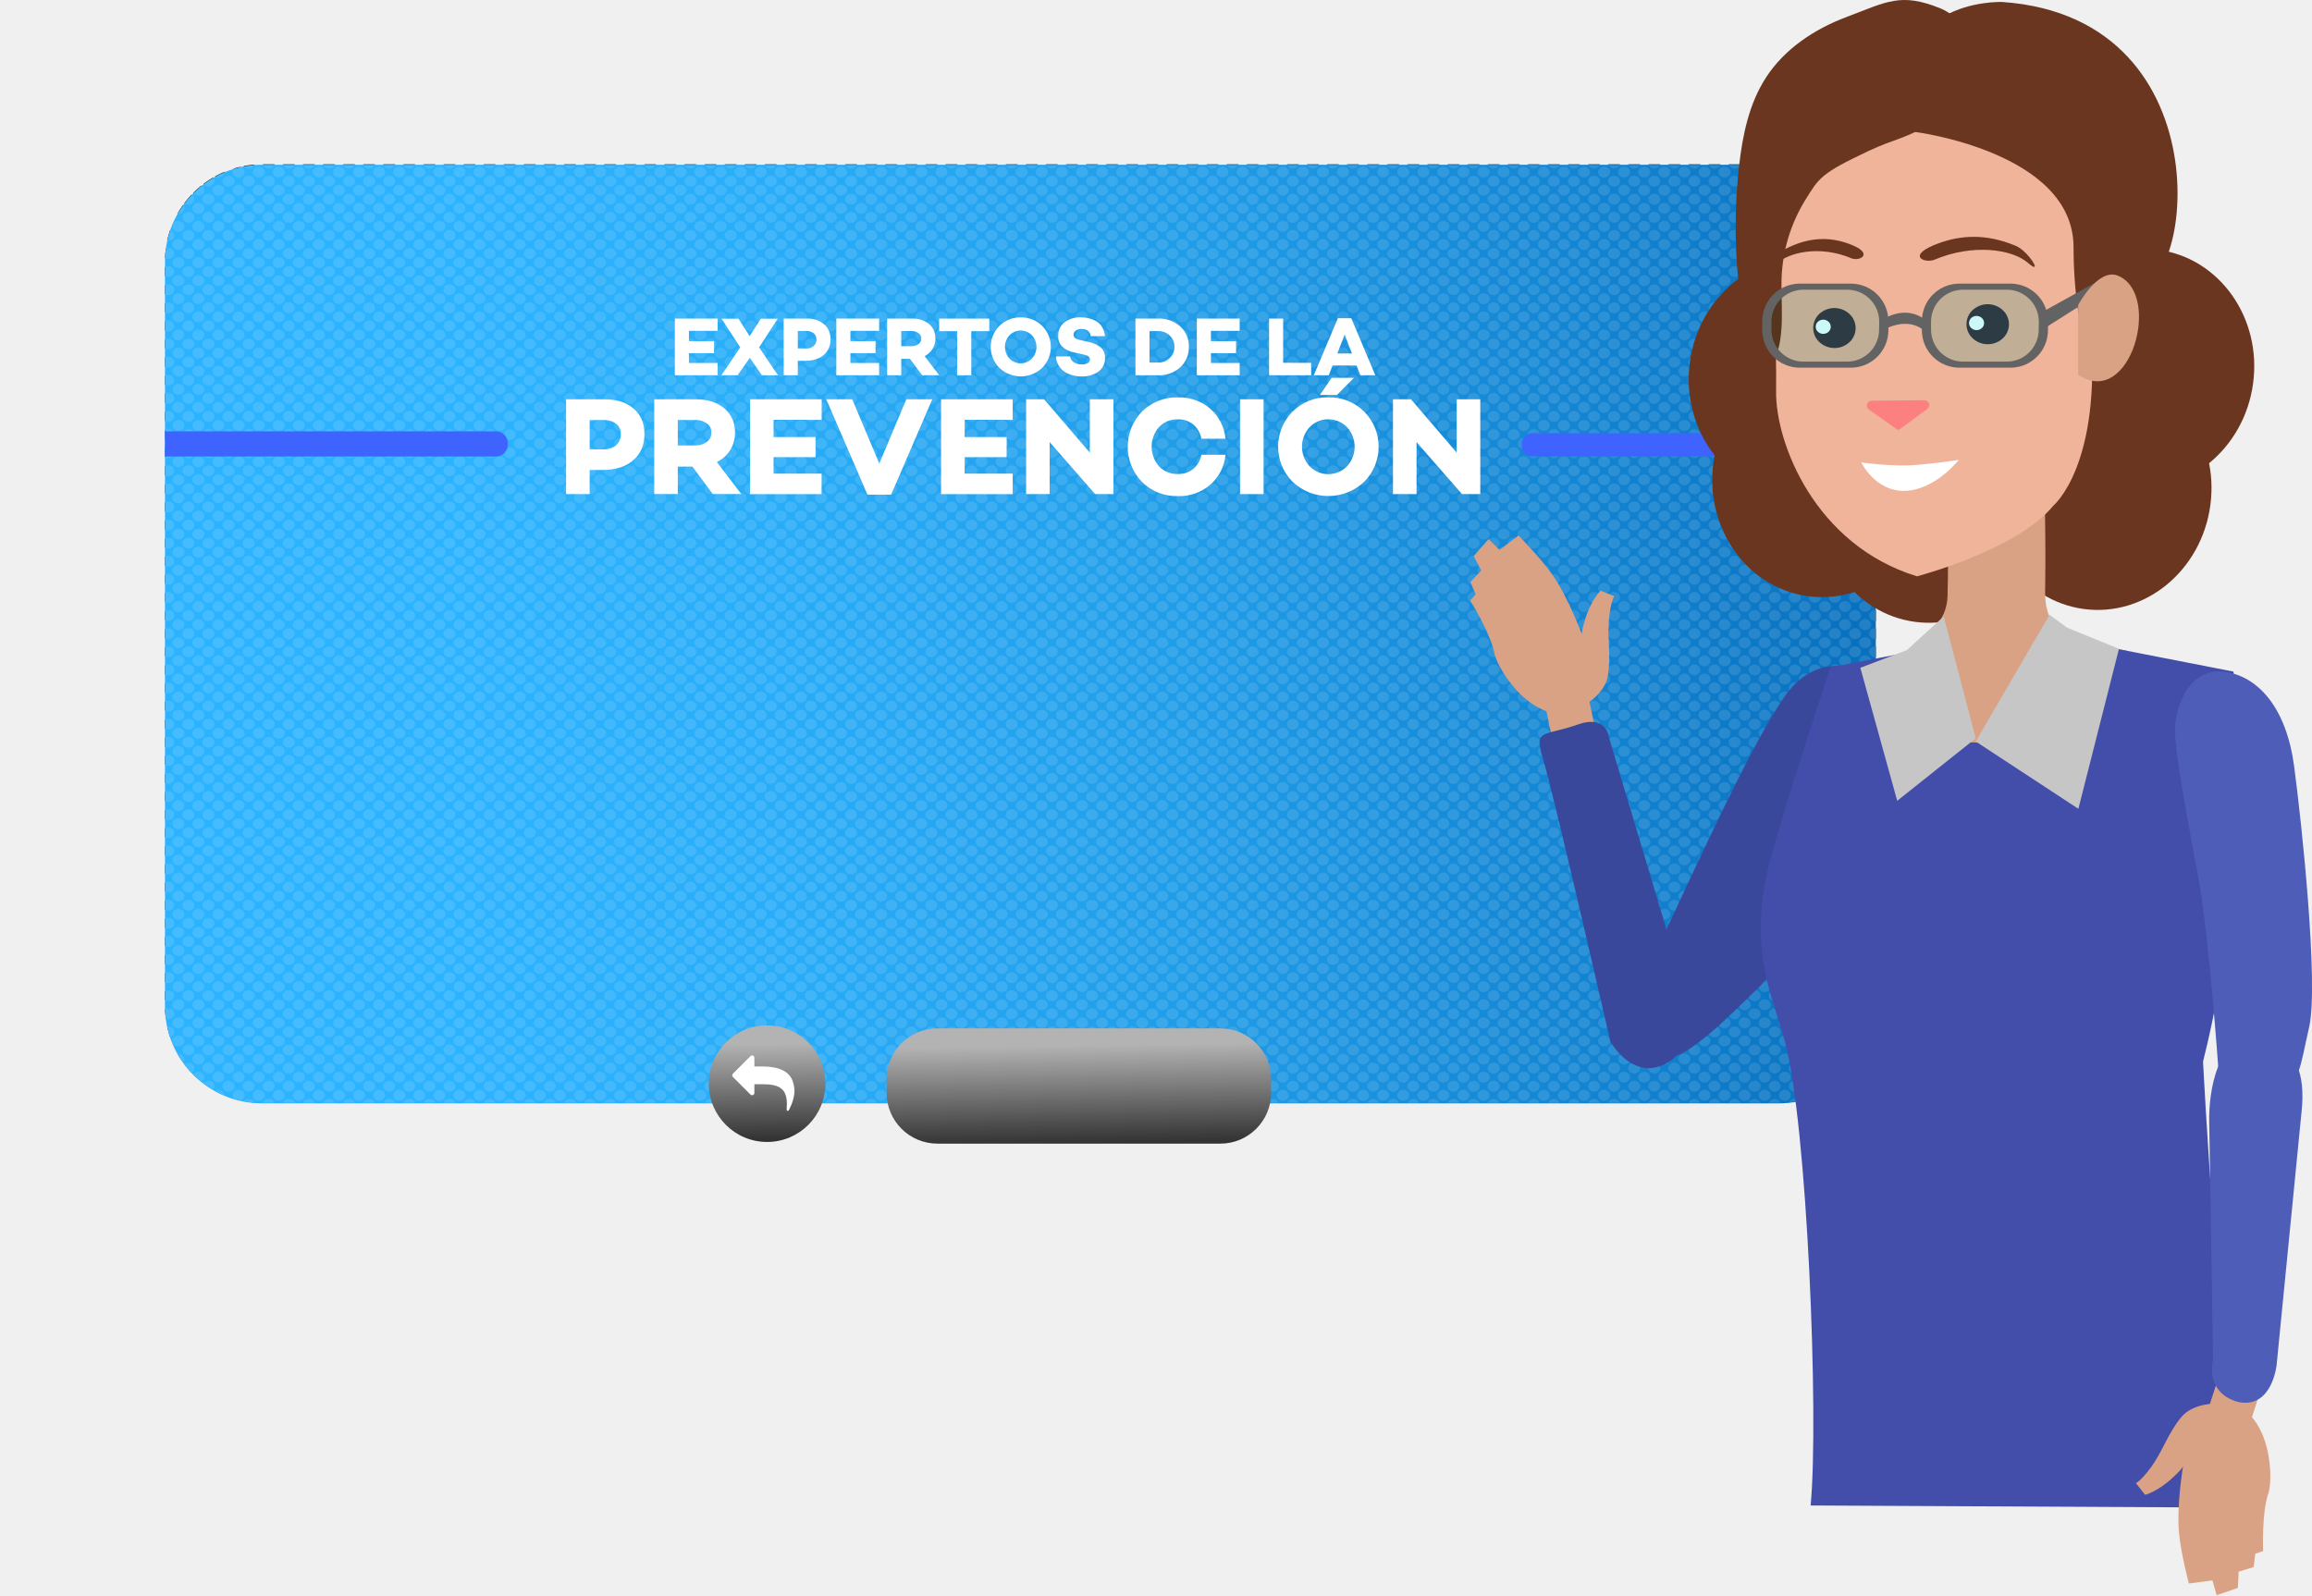
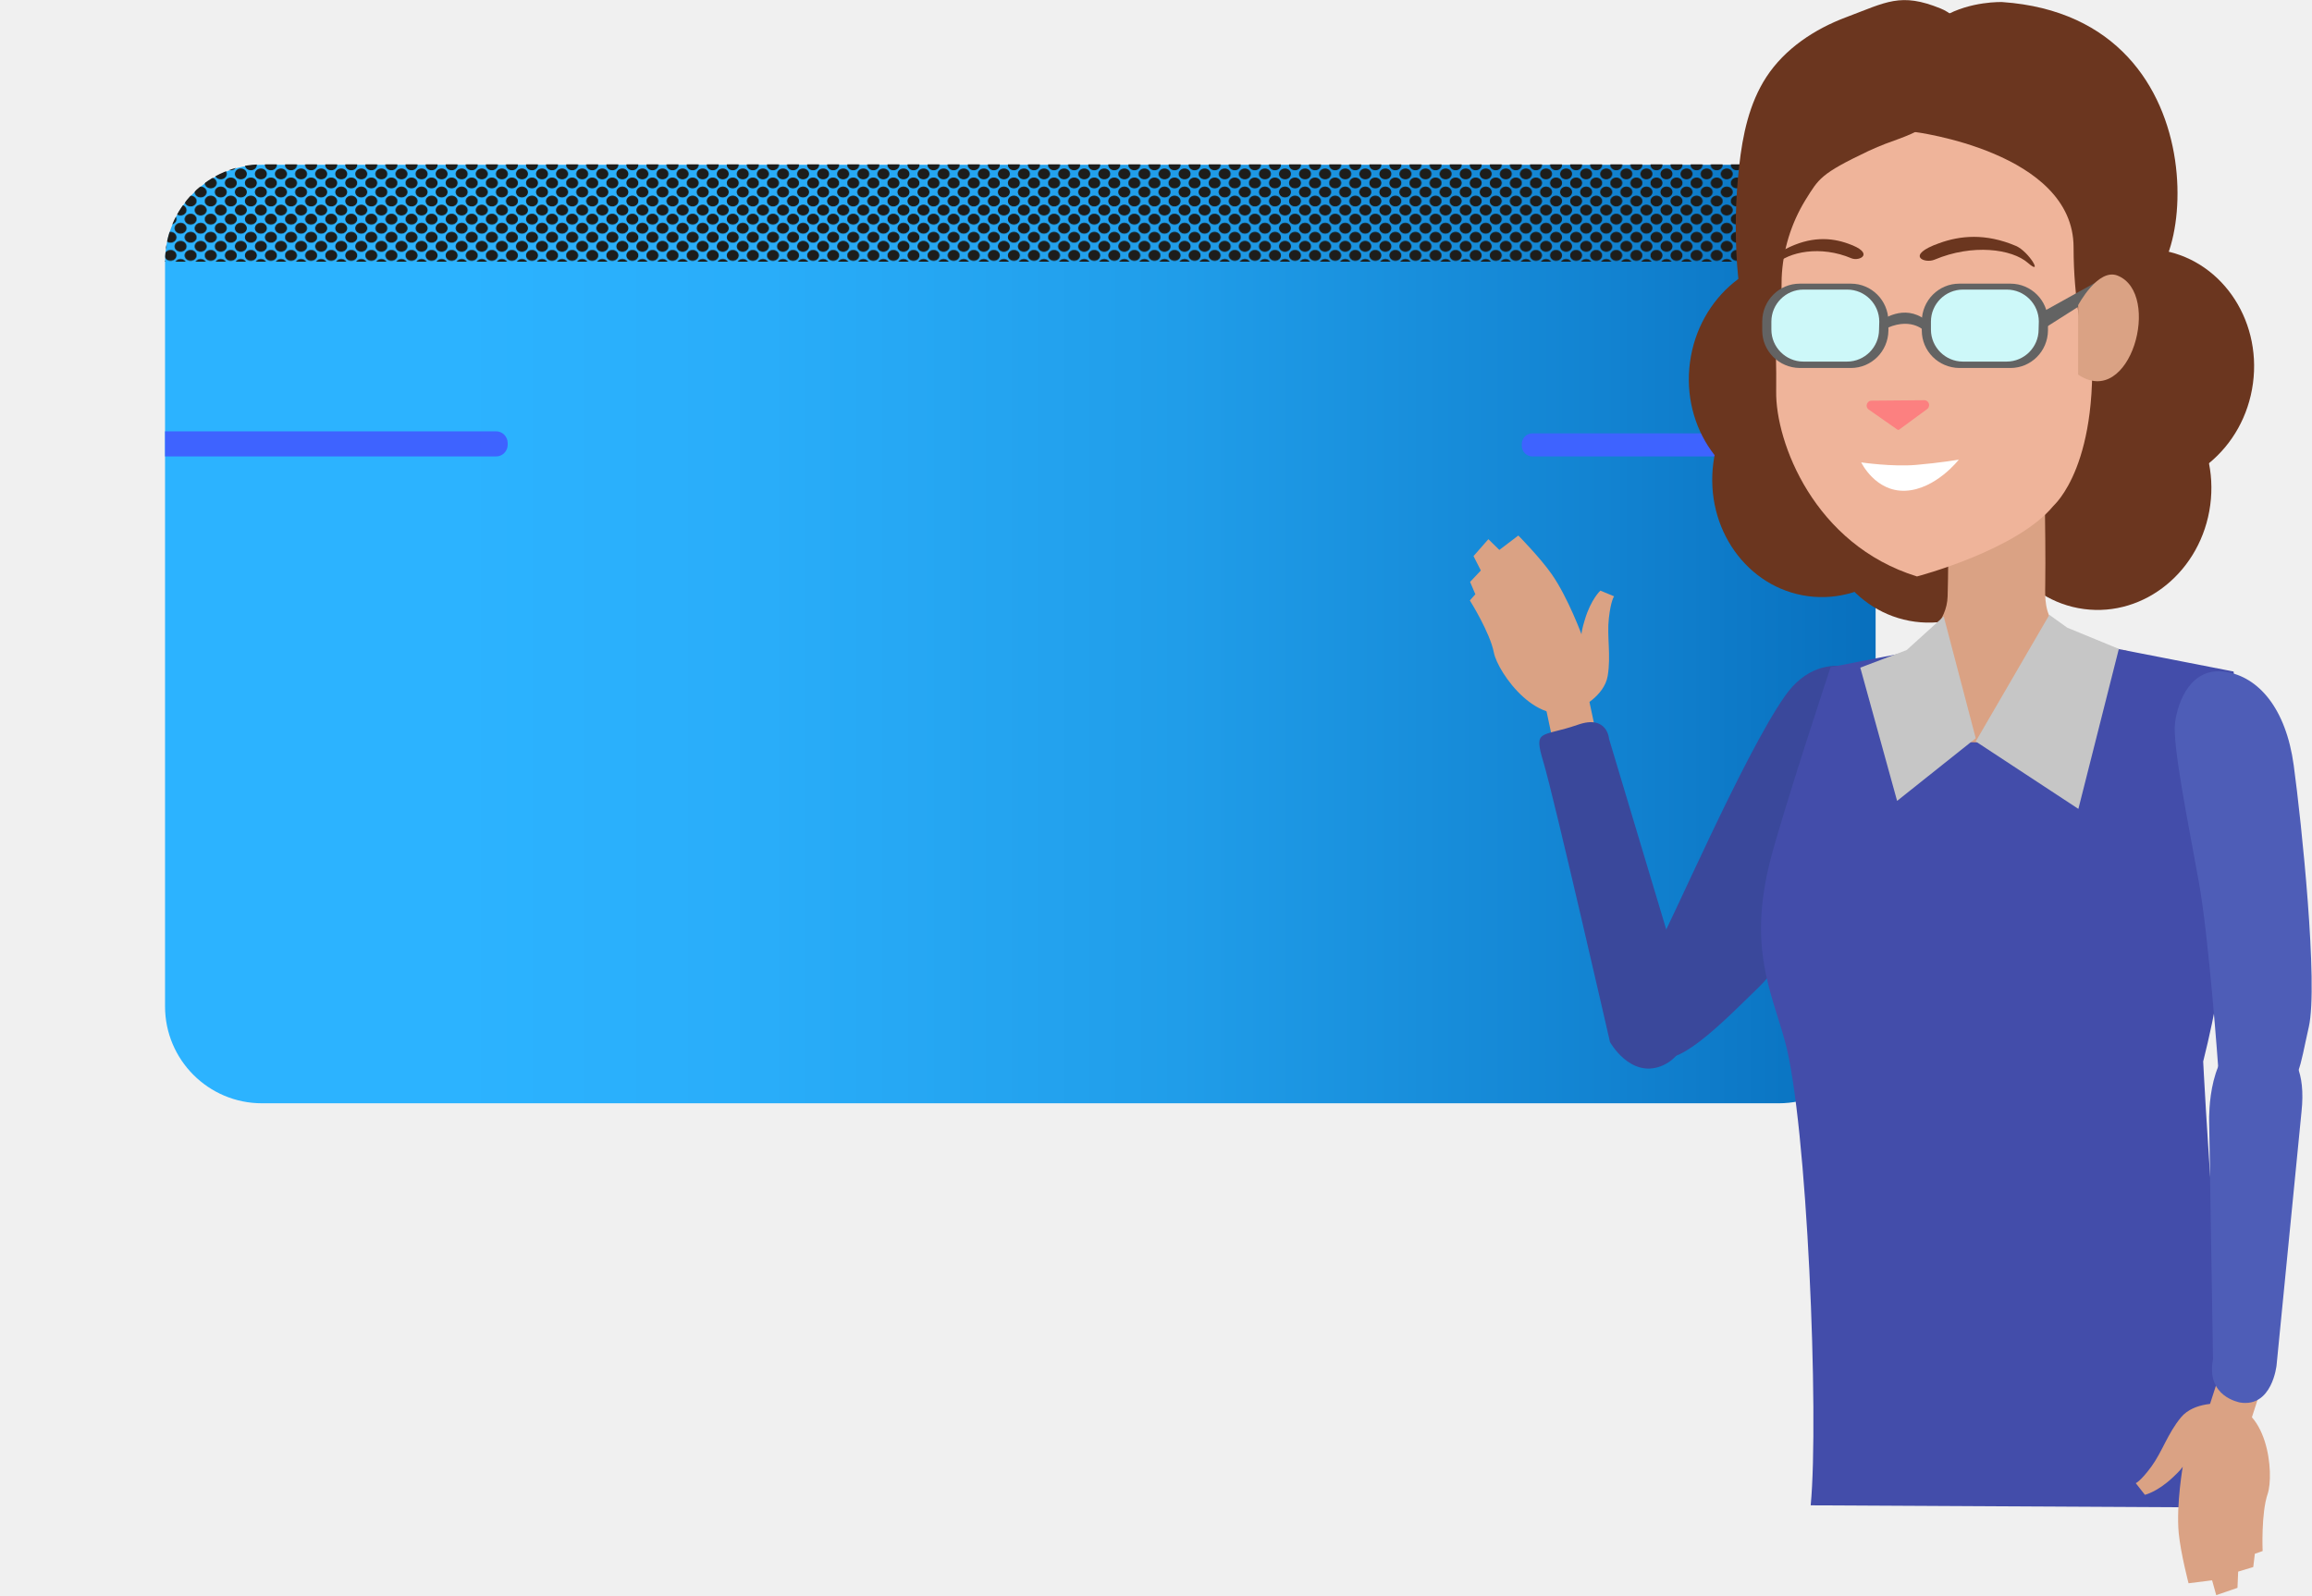
- <svg xmlns="http://www.w3.org/2000/svg" xmlns:xlink="http://www.w3.org/1999/xlink" viewBox="0 0 1011.38 697.92">
-   <defs>
-     <style>.cls-1{fill:none;}.cls-2{fill:#1d1d1b;}.cls-3{isolation:isolate;}.cls-4{fill:url(#Degradado_sin_nombre_12);}.cls-5{clip-path:url(#clip-path);}.cls-6{mix-blend-mode:screen;fill:url(#_10_ppp_60_);}.cls-7{fill:#3e63ff;}.cls-8{fill:#daa284;}.cls-9{fill:#c6c6c6;}.cls-10{fill:#6b361f;}.cls-11{fill:#3a489b;}.cls-12{fill:#434daa;}.cls-13{fill:#4e5db7;}.cls-14{fill:#efb49a;}.cls-15{fill:#383d46;}.cls-16{fill:#fff;}.cls-17{fill:#fc8080;}.cls-18,.cls-20{fill:#636363;}.cls-18{stroke:#636363;stroke-miterlimit:10;stroke-width:1.4px;}.cls-19{fill:#cdf8f9;mix-blend-mode:multiply;}.cls-21{fill:url(#Degradado_sin_nombre_2);}.cls-22{fill:url(#Degradado_sin_nombre_2-2);}</style>
-     <linearGradient id="Degradado_sin_nombre_12" x1="72.17" y1="277.4" x2="978.06" y2="277.4" gradientUnits="userSpaceOnUse">
-       <stop offset="0.14" stop-color="#2cb3ff" />
-       <stop offset="0.29" stop-color="#29adf9" />
-       <stop offset="0.49" stop-color="#209de9" />
-       <stop offset="0.71" stop-color="#1181cf" />
-       <stop offset="0.92" stop-color="#0061af" />
-     </linearGradient>
-     <clipPath id="clip-path">
-       <rect class="cls-1" x="72.17" y="71.87" width="748.4" height="410.65" rx="42.44" ry="42.44" />
-     </clipPath>
-     <pattern id="_10_ppp_60_" data-name="10 ppp 60%" width="28.8" height="28.8" patternTransform="translate(-44.95 -43.53) scale(0.61 0.55)" patternUnits="userSpaceOnUse" viewBox="0 0 28.8 28.8">
-       <rect class="cls-1" width="28.8" height="28.8" />
-       <circle class="cls-2" cx="28.8" cy="28.8" r="4.32" />
-       <circle class="cls-2" cx="14.4" cy="28.8" r="4.32" />
-       <circle class="cls-2" cx="28.8" cy="14.4" r="4.32" />
-       <circle class="cls-2" cx="14.4" cy="14.4" r="4.32" />
-       <circle class="cls-2" cx="7.2" cy="21.6" r="4.32" />
-       <circle class="cls-2" cx="21.6" cy="21.6" r="4.32" />
-       <circle class="cls-2" cx="7.2" cy="7.2" r="4.32" />
-       <circle class="cls-2" cx="21.6" cy="7.2" r="4.32" />
-       <circle class="cls-2" cy="28.8" r="4.32" />
-       <circle class="cls-2" cy="14.4" r="4.32" />
-       <circle class="cls-2" cx="28.8" r="4.32" />
-       <circle class="cls-2" cx="14.4" r="4.32" />
-       <circle class="cls-2" r="4.32" />
-     </pattern>
-     <linearGradient id="Degradado_sin_nombre_2" x1="471.21" y1="424.88" x2="472.42" y2="505.8" gradientUnits="userSpaceOnUse">
-       <stop offset="0.4" stop-color="#b3b3b3" />
-       <stop offset="0.93" stop-color="#333" />
-     </linearGradient>
-     <linearGradient id="Degradado_sin_nombre_2-2" x1="334.83" y1="425.07" x2="336.01" y2="504.03" xlink:href="#Degradado_sin_nombre_2" />
-   </defs>
-   <g class="cls-3">
-     <g id="Capa_2" data-name="Capa 2">
+ <svg xmlns="http://www.w3.org/2000/svg" xmlns:xlink="http://www.w3.org/1999/xlink" version="1.1" id="Capa_1" x="0px" y="0px" viewBox="0 0 1011.4 697.9" style="enable-background:new 0 0 1011.4 697.9;" xml:space="preserve">
+   <style type="text/css">
+ 	.st0{fill:none;}
+ 	.st1{fill:#1D1D1B;}
+ 	.st2{fill:url(#SVGID_1_);}
+ 	.st3{clip-path:url(#SVGID_3_);}
+ 	.st4{fill:url(#SVGID_4_);}
+ 	.st5{fill:#3E63FF;}
+ 	.st6{fill:#DAA284;}
+ 	.st7{fill:#C6C6C6;}
+ 	.st8{fill:#6B361F;}
+ 	.st9{fill:#3A489B;}
+ 	.st10{fill:#434DAA;}
+ 	.st11{fill:#4E5DB7;}
+ 	.st12{fill:#EFB49A;}
+ 	.st13{fill:#383D46;}
+ 	.st14{fill:#FFFFFF;}
+ 	.st15{fill:#FC8080;}
+ 	.st16{fill:#636363;stroke:#636363;stroke-width:1.4;stroke-miterlimit:10;}
+ 	.st17{fill:#CDF8F9;}
+ 	.st18{fill:#636363;}
+ </style>
+   <pattern y="697.9" width="28.8" height="28.8" patternUnits="userSpaceOnUse" id="_10_ppp_60_" viewBox="4.3 -33.1 28.8 28.8" style="overflow:visible;">
+     <g>
+       <rect x="4.3" y="-33.1" class="st0" width="28.8" height="28.8" />
+       <rect x="4.3" y="-33.1" class="st0" width="28.8" height="28.8" />
+       <circle class="st1" cx="33.1" cy="-33.1" r="4.3" />
+       <circle class="st1" cx="18.7" cy="-33.1" r="4.3" />
+       <circle class="st1" cx="33.1" cy="-18.7" r="4.3" />
+       <circle class="st1" cx="18.7" cy="-18.7" r="4.3" />
+       <circle class="st1" cx="11.5" cy="-25.9" r="4.3" />
+       <circle class="st1" cx="25.9" cy="-25.9" r="4.3" />
+       <circle class="st1" cx="11.5" cy="-11.5" r="4.3" />
+       <circle class="st1" cx="25.9" cy="-11.5" r="4.3" />
+       <circle class="st1" cx="4.3" cy="-33.1" r="4.3" />
+       <circle class="st1" cx="4.3" cy="-18.7" r="4.3" />
+       <circle class="st1" cx="33.1" cy="-4.3" r="4.3" />
+       <circle class="st1" cx="18.7" cy="-4.3" r="4.3" />
+       <circle class="st1" cx="4.3" cy="-4.3" r="4.3" />
+     </g>
+   </pattern>
+   <g>
+     <g id="Capa_2">
      <g id="cuadro">
-         <rect class="cls-4" x="72.17" y="72.08" width="748.4" height="410.65" rx="42.44" ry="42.44" />
-         <text />
-         <g class="cls-5">
-           <rect class="cls-6" y="68.48" width="970.73" height="486.55" />
-           <rect class="cls-7" x="665.65" y="189.56" width="251.09" height="10.14" rx="4.72" ry="4.72" />
-           <path class="cls-7" d="M217,188.71H72.06v11H217a5.14,5.14,0,0,0,5.13-5.13v-.73A5.14,5.14,0,0,0,217,188.71Z" />
+         <linearGradient id="SVGID_1_" gradientUnits="userSpaceOnUse" x1="72.17" y1="422.595" x2="978.06" y2="422.595" gradientTransform="matrix(1 0 0 -1 0 700)">
+           <stop offset="0.14" style="stop-color:#2CB3FF" />
+           <stop offset="0.29" style="stop-color:#29ADF9" />
+           <stop offset="0.49" style="stop-color:#209DE9" />
+           <stop offset="0.71" style="stop-color:#1181CF" />
+           <stop offset="0.92" style="stop-color:#0061AF" />
+         </linearGradient>
+         <path class="st2" d="M114.6,72.1h663.5c23.4,0,42.4,19,42.4,42.4v325.8c0,23.4-19,42.4-42.4,42.4H114.6     c-23.4,0-42.4-19-42.4-42.4V114.5C72.2,91.1,91.2,72.1,114.6,72.1z" />
+         <g>
+           <defs>
+             <path id="SVGID_2_" d="M114.6,71.9h663.5c23.4,0,42.4,19,42.4,42.4v325.8c0,23.4-19,42.4-42.4,42.4H114.6       c-23.4,0-42.4-19-42.4-42.4V114.3C72.2,90.9,91.2,71.9,114.6,71.9z" />
+           </defs>
+           <clipPath id="SVGID_3_">
+             <use xlink:href="#SVGID_2_" style="overflow:visible;" />
+           </clipPath>
+           <g class="st3">
+             <pattern id="SVGID_4_" xlink:href="#_10_ppp_60_" patternTransform="matrix(0.61 0 0 -0.55 -3030.527 -12544.683)">
+ 					</pattern>
+             <rect y="68.5" class="st4" width="970.7" height="486.5" />
+             <path class="st5" d="M670.4,189.6H912c2.6,0,4.7,2.1,4.7,4.7v0.7c0,2.6-2.1,4.7-4.7,4.7H670.4c-2.6,0-4.7-2.1-4.7-4.7v-0.7       C665.7,191.7,667.8,189.6,670.4,189.6z" />
+             <path class="st5" d="M217,188.7H72.1v11H217c2.8,0,5.1-2.3,5.1-5.1v-0.7C222.1,191,219.8,188.7,217,188.7z" />
+           </g>
        </g>
      </g>
      <g id="personaje">
-         <path class="cls-8" d="M691.11,309.67s10.74-5.05,12.24-14-.36-17.26.52-25.21,2.32-9.59,2.32-9.59l-6-2.46s-4.07,3.73-6.81,12.66c-2.33,7.6-1.16,7.08-1.16,7.08s-6.07-16.74-13.34-27c-5.24-7.39-14.61-16.86-14.61-16.86l-8.3,6.29-4.8-4.69-6.48,7.39,3.25,6.34-4.72,5,2.3,5.4-2.4,2.74s8.81,14,10.52,22.78S673.37,320.27,691.11,309.67Z" />
-         <rect class="cls-8" x="678.64" y="299.64" width="19.28" height="41.37" rx="9.64" ry="9.64" transform="translate(-51.47 149.74) rotate(-11.97)" />
-         <path class="cls-9" d="M673.77,251" />
-         <ellipse class="cls-10" cx="787.59" cy="164.95" rx="52.39" ry="48.82" transform="translate(519.69 923.72) rotate(-82.38)" />
-         <ellipse class="cls-10" cx="937.19" cy="161.21" rx="52.39" ry="48.82" transform="translate(653.17 1068.76) rotate(-82.38)" />
-         <ellipse class="cls-10" cx="797.87" cy="208.89" rx="52.39" ry="48.82" transform="translate(485.06 972.04) rotate(-82.38)" />
-         <ellipse class="cls-10" cx="844.62" cy="220.11" rx="52.39" ry="48.82" transform="translate(514.49 1028.11) rotate(-82.38)" />
-         <ellipse class="cls-10" cx="918.49" cy="214.5" rx="52.39" ry="48.82" transform="translate(584.13 1096.45) rotate(-82.38)" />
-         <path class="cls-11" d="M824.69,298.53s-25.88-19.76-44,6.17-49.1,98.17-56.78,112-8.42,37.57,2.54,45.22c8.21,5.73,31.67-19.22,42.77-29.78s48.34-62.33,55.4-77.17C838.45,325.9,831.6,307.09,824.69,298.53Z" />
-         <path class="cls-8" d="M816.38,292.26s35-9.45,35.56-31.38,0-35.95,0-35.95.61-14.62,21.94-14.62,20.72,15.23,20.72,15.23.3,18.92.07,30.45-.3,25.28,35.1,28.47c6.13.55-8.48,85.22-81,80.28C797.11,361.21,816.38,292.26,816.38,292.26Z" />
-         <path class="cls-12" d="M982.06,659.61C970.33,596,963.72,464.42,963.72,464.42c22.2-88.26,13.3-170.6,13.3-170.6l-52.18-10.19s-8.77,41.24-59.84,41.24c-56.67,0-34-38.77-34-38.77L800.7,292s-21.14,63.68-26.52,85c-9.55,37.77.55,56.84,6.55,78.47,9.83,35.41,15,164.56,11.33,203.18Z" />
-         <path class="cls-13" d="M970.41,467.41s-4-56.42-8.45-81.5-11.69-60.3-10.38-69.78,7-24.44,22.05-22.16c14.5,2.2,26.5,16,29.88,40.93s10.85,96,6.62,114.47-3.86,24.49-13.78,28C987.5,480.42,978.93,486.69,970.41,467.41Z" />
-         <path class="cls-11" d="M739.81,443.06l-.75-2.83L704,323.19s-.68-10.77-13.66-6.25c-16.13,5.61-19.52,1.48-15,16.38s29.12,122.37,29.12,122.37,8.66,15.71,22.2,10.61S739.81,443.06,739.81,443.06Z" />
-         <path class="cls-14" d="M914.37,142.39s1.38-18.06-2.39-53.16c-2.77-25.83-47-29.77-57.28-29.29,0,0-12.26-7.8-34.91-3.25C793,62.07,777.68,89.76,777,102.52c-1.59,30,.26,46.75-.05,68.77s16.64,67,61.62,80.86c0,0,43.73-11.42,59.68-30.93C898.25,221.21,919.82,203.35,914.37,142.39Z" />
-         <path class="cls-15" d="M861.94,146.92A9.66,9.66,0,0,0,874.88,149a8.43,8.43,0,0,0,2.25-12.19,9.66,9.66,0,0,0-12.94-2.12A8.43,8.43,0,0,0,861.94,146.92Z" />
-         <path class="cls-16" d="M866.54,143.87a3,3,0,0,0,.8-4.33,3.43,3.43,0,0,0-4.6-.75,3,3,0,0,0-.8,4.33A3.43,3.43,0,0,0,866.54,143.87Z" />
-         <path class="cls-15" d="M794.87,148.55a9.66,9.66,0,0,0,12.94,2.12,8.43,8.43,0,0,0,2.25-12.19,9.66,9.66,0,0,0-12.94-2.12A8.43,8.43,0,0,0,794.87,148.55Z" />
-         <path class="cls-16" d="M799.47,145.5a3,3,0,0,0,.8-4.33,3.43,3.43,0,0,0-4.6-.75,3,3,0,0,0-.8,4.33A3.43,3.43,0,0,0,799.47,145.5Z" />
-         <path class="cls-10" d="M846.34,113.58c16.57-7,33.78-4.65,40.76,1.41s.39-5-5.22-7.4c-13.44-5.67-24.47-4.52-33.62-1.23C833.34,111.72,841.85,115.47,846.34,113.58Z" />
-         <path class="cls-10" d="M809.89,113c-13.44-5.71-27.52-2.9-33.31,2.87s-.25-4.55,4.36-6.92c11-5.68,20-5.06,27.47-2.43C820.53,110.79,813.53,114.54,809.89,113Z" />
-         <path class="cls-17" d="M830.33,188.11a2.05,2.05,0,0,1-.52-.27l-12.26-8.65a2.13,2.13,0,0,1,1.2-3.87l22.92-.21A2.13,2.13,0,0,1,843,179l-12.1,8.87A2.09,2.09,0,0,1,830.33,188.11Z" />
-         <path class="cls-16" d="M814.2,202.3s13.53,2,24,1.13,18.71-2.26,18.71-2.26-10.13,13-23.32,13.57S814.2,202.3,814.2,202.3Z" />
-         <path class="cls-10" d="M776.67,156c4.29-9.16,2.28-24.34,2.68-34.44a70,70,0,0,1,10.41-34.12C795.64,78,796.25,76,817.3,66.09c11.61-5.44,14.79-4.91,25.95-11.22,4.46-2.52,6.27.19,9.82-3.51,6.91-7.21,14.36-16,12.72-25.87C864.37,17,856.88,6.93,848.86,3.67,831.4-3.43,825.29.83,807.65,7.48c-13.89,5.23-26.9,13.84-35,26.25-7.54,11.51-10.39,25.43-11.92,39.11a239.05,239.05,0,0,0-.89,43c.48,6.9,1.29,13.89,3.89,20.31s6.64,17.44,13,20.21" />
-         <path class="cls-10" d="M875.87.86s-55.43-2.1-38.47,56.81c0,0,69.67,8.69,69.67,50.49,0,23.84,4.21,39.27,4.21,39.27s-3.21-34.3,20.34-23.14C958.27,136.92,976.5,7.88,875.87.86Z" />
-         <polygon class="cls-9" points="850.27 269.7 864.29 323 829.93 350.36 813.8 292.15 834.14 284.43 850.27 269.7" />
-         <polygon class="cls-9" points="896.55 269 864.29 324.41 909.18 353.86 926.94 283.86 904.27 274.61 896.55 269" />
-         <path class="cls-18" d="M823.26,140.92s9.51-7.48,18.7-.31V144s-6.54-6.7-18.7-.16Z" />
-         <rect class="cls-19" x="771.37" y="126.12" width="53.61" height="32.41" rx="16.21" ry="16.21" />
-         <rect class="cls-19" x="841.5" y="126.12" width="53.61" height="32.41" rx="16.21" ry="16.21" />
-         <path class="cls-20" d="M809.71,124.09H787.27a16.41,16.41,0,0,0-16.36,16.36v4.05a16.41,16.41,0,0,0,16.36,16.36h22.44a16.41,16.41,0,0,0,16.36-16.36v-4.05A16.41,16.41,0,0,0,809.71,124.09ZM822,144.21a14,14,0,0,1-14,14H788.91a14,14,0,0,1-14-14v-3.46a14,14,0,0,1,14-14h19.15a14,14,0,0,1,14,14Z" />
-         <path class="cls-20" d="M879.52,124.09H857.08a16.41,16.41,0,0,0-16.36,16.36v4.05a16.41,16.41,0,0,0,16.36,16.36h22.44a16.41,16.41,0,0,0,16.36-16.36v-4.05A16.41,16.41,0,0,0,879.52,124.09Zm12.31,20.12a14,14,0,0,1-14,14H858.73a14,14,0,0,1-14-14v-3.46a14,14,0,0,1,14-14h19.15a14,14,0,0,1,14,14Z" />
-         <polygon class="cls-18" points="894.17 136.87 917.78 123.78 917.31 128.22 895.1 142.32 894.17 136.87" />
-         <path class="cls-8" d="M909.08,133.47s8.7-16.36,17.34-12.88c19.53,7.86,5.61,58.69-17.34,43.34Z" />
-         <path class="cls-8" d="M971.7,614.08s-11.83-1-17.57,6-8.28,15.15-13,21.61-6.78,7.17-6.78,7.17l4,5.12s5.38-1.21,12.2-7.59c5.8-5.43,4.53-5.56,4.53-5.56s-3.06,17.54-1.86,30.05c.86,9,4.29,21.9,4.29,21.9l10.32-1.33,1.83,6.46,9.3-3.19.33-7.12,6.57-2,.7-5.83,3.44-1.18s-.67-16.55,2.21-25S992.36,613.7,971.7,614.08Z" />
-         <rect class="cls-8" x="969.82" y="585.55" width="19.28" height="41.37" rx="9.64" ry="9.64" transform="translate(1725.74 1483.7) rotate(-162.14)" />
-         <path class="cls-9" d="M957.56,673.6" />
-         <path class="cls-13" d="M968.09,594.67,966.4,489.92s-.78-34,18-35.13c0,0,26.3-4.09,22.41,31.63L995.9,597.21S994,615.9,979.77,613.5C979.77,613.5,964.89,611.24,968.09,594.67Z" />
-       </g>
-       <g id="titulo">
-         <path class="cls-16" d="M301.37,144.74v4.52h11v5.25h-11v4.3h12.57v5.36H295.21V139.38h18.73v5.36Z" />
-         <path class="cls-16" d="M333.3,164.17,328,156.55l-5.36,7.62h-7.07L323.82,152l-8.16-12.57h7.4l4.88,7.65,4.88-7.65h7.4L332.06,152l8.31,12.21Z" />
-         <path class="cls-16" d="M342.81,139.38h10a11.34,11.34,0,0,1,7.67,2.44,8.32,8.32,0,0,1,2.82,6.63,8.58,8.58,0,0,1-3,6.87q-3,2.53-8.05,2.53H349v6.31h-6.16ZM349,152.47h3.68a4.71,4.71,0,0,0,3.26-1.09,3.72,3.72,0,0,0,1.22-2.92,3.24,3.24,0,0,0-1.22-2.66,5,5,0,0,0-3.26-1H349Z" />
-         <path class="cls-16" d="M372,144.74v4.52h11v5.25H372v4.3h12.57v5.36H365.85V139.38h18.73v5.36Z" />
-         <path class="cls-16" d="M398.07,157h-3.83v7.18h-6.16V139.38h10.86a11.2,11.2,0,0,1,7.44,2.35,7.87,7.87,0,0,1,2.81,6.36,8.31,8.31,0,0,1-4.74,7.69l6.38,8.38h-7.44Zm-3.83-5.54h4.56a4.88,4.88,0,0,0,3-.93,2.91,2.91,0,0,0,1.22-2.42,2.83,2.83,0,0,0-1.22-2.37,5,5,0,0,0-3-.91h-4.56Z" />
-         <path class="cls-16" d="M432.76,144.89h-7.87v19.28h-6.16V144.89h-7.91v-5.5h21.94Z" />
-         <path class="cls-16" d="M446.51,138.87a12.81,12.81,0,0,1,9.39,3.74,13,13,0,0,1,0,18.33,13.61,13.61,0,0,1-18.73,0,13,13,0,0,1,0-18.33A12.76,12.76,0,0,1,446.51,138.87Zm-4.92,18a6.82,6.82,0,0,0,9.84,0,7.55,7.55,0,0,0,0-10.17,6.82,6.82,0,0,0-9.84,0,7.55,7.55,0,0,0,0,10.17Z" />
-         <path class="cls-16" d="M472.78,138.84a15,15,0,0,1,3.3.36,13.11,13.11,0,0,1,3.24,1.22,7.36,7.36,0,0,1,2.73,2.57,8.89,8.89,0,0,1,1.33,4.08h-6.2q-.55-3.13-4-3.13a4.5,4.5,0,0,0-2.57.66,2.09,2.09,0,0,0-1,1.82,1.74,1.74,0,0,0,.69,1.49,5.88,5.88,0,0,0,2.15.84l3.46.8a12.67,12.67,0,0,1,5.58,2.42,5.78,5.78,0,0,1,1.9,4.65,7,7,0,0,1-2.81,5.89,11.9,11.9,0,0,1-7.47,2.17,13,13,0,0,1-7.65-2.21,8.5,8.5,0,0,1-3.54-6.54h6.16a3.79,3.79,0,0,0,1.66,2.57,6.2,6.2,0,0,0,3.55.93,4.79,4.79,0,0,0,2.61-.58,1.82,1.82,0,0,0,.89-1.6q0-1.6-2.62-2.11l-4.08-.91a10.7,10.7,0,0,1-5.43-2.57,6.42,6.42,0,0,1-1.75-4.72,7.2,7.2,0,0,1,2.71-5.89A11,11,0,0,1,472.78,138.84Z" />
-         <path class="cls-16" d="M496.69,139.38h10a13.7,13.7,0,0,1,9.6,3.44,11.47,11.47,0,0,1,3.77,8.88,11.67,11.67,0,0,1-3.77,9,13.61,13.61,0,0,1-9.6,3.48h-10Zm6.16,19.24h3.83a7,7,0,0,0,5.07-2,6.61,6.61,0,0,0,2-4.94,6.41,6.41,0,0,0-2-4.83,7.05,7.05,0,0,0-5.07-2h-3.83Z" />
-         <path class="cls-16" d="M529.72,144.74v4.52h11v5.25h-11v4.3h12.57v5.36H523.56V139.38h18.73v5.36Z" />
-         <path class="cls-16" d="M573.56,158.74v5.43H555.15V139.38h6.16v19.35Z" />
-         <path class="cls-16" d="M593.42,159.9h-10.5l-1.64,4.26h-6.56l10.53-24.93h5.87l10.5,24.93H595.1Zm-2-5.25-3.21-8.24L585,154.66Z" />
-         <path class="cls-16" d="M247.64,174.69h16.71q8.11,0,12.84,4.09t4.73,11.1q0,7.26-4.94,11.5t-13.48,4.24h-5.55v10.55H247.64Zm10.31,21.9h6.16a7.88,7.88,0,0,0,5.46-1.83,6.23,6.23,0,0,0,2-4.88,5.42,5.42,0,0,0-2-4.45,8.45,8.45,0,0,0-5.46-1.65h-6.16Z" />
-         <path class="cls-16" d="M302.9,204.15h-6.4v12H286.19V174.69h18.18q7.75,0,12.44,3.93a13.16,13.16,0,0,1,4.7,10.64,13.91,13.91,0,0,1-7.93,12.87l10.68,14H311.81Zm-6.4-9.27h7.63a8.17,8.17,0,0,0,5.09-1.56,4.86,4.86,0,0,0,2-4.06,4.73,4.73,0,0,0-2-4,8.29,8.29,0,0,0-5.09-1.52H296.5Z" />
-         <path class="cls-16" d="M338.4,183.66v7.56h18.36V200H338.4v7.2h21v9H328.09V174.69h31.35v9Z" />
-         <path class="cls-16" d="M407.82,174.69l-18,41.72H379.46l-18-41.72h11.35l11.83,28.12,11.83-28.12Z" />
-         <path class="cls-16" d="M422,183.66v7.56h18.36V200H422v7.2h21v9H411.67V174.69H443v9Z" />
-         <path class="cls-16" d="M487.06,174.69v41.48h-8l-19.89-22.75v22.75H448.87V174.69h7.87l20,23.36V174.69Z" />
-         <path class="cls-16" d="M515.24,207.39a10.24,10.24,0,0,0,6.77-2.23,10.66,10.66,0,0,0,3.54-6.19H536.1a19.89,19.89,0,0,1-6.65,13.08,20.7,20.7,0,0,1-14.15,5,21.55,21.55,0,0,1-15.68-6.13,22.17,22.17,0,0,1,0-30.93,21.55,21.55,0,0,1,15.68-6.13,20.7,20.7,0,0,1,14.15,5,19.89,19.89,0,0,1,6.65,13.08H525.55A10.67,10.67,0,0,0,522,185.7a10.25,10.25,0,0,0-6.77-2.23,10.87,10.87,0,0,0-8.27,3.39A13.07,13.07,0,0,0,507,204,10.87,10.87,0,0,0,515.24,207.39Z" />
-         <path class="cls-16" d="M552.76,174.69v41.48H542.45V174.69Z" />
-         <path class="cls-16" d="M581.06,173.84a21.43,21.43,0,0,1,15.71,6.25,21.8,21.8,0,0,1,0,30.68,22.78,22.78,0,0,1-31.35,0,21.8,21.8,0,0,1,0-30.68A21.36,21.36,0,0,1,581.06,173.84Zm-8.23,30.1a11.42,11.42,0,0,0,16.47,0,12.64,12.64,0,0,0,0-17,11.42,11.42,0,0,0-16.47,0,12.64,12.64,0,0,0,0,17Zm9.7-38.64h9.76l-7.44,7.5H577.4Z" />
-         <path class="cls-16" d="M647.55,174.69v41.48h-8l-19.89-22.75v22.75H609.36V174.69h7.87l20,23.36V174.69Z" />
-       </g>
-       <g id="boton">
-         <rect class="cls-21" x="387.85" y="449.92" width="168.21" height="50.42" rx="22.22" ry="22.22" />
-         <circle class="cls-22" cx="335.56" cy="474.11" r="25.5" />
-         <path class="cls-16" d="M346.66,472.69q-2.46-6.12-13.28-6.12H330v-3.89a1,1,0,0,0-1.65-.68l-7.77,7.77a1,1,0,0,0,0,1.37l7.77,7.77a1,1,0,0,0,1.65-.68v-3.89h3.4q1.49,0,2.66.09a19.2,19.2,0,0,1,2.34.33,8.68,8.68,0,0,1,2,.65,7.15,7.15,0,0,1,1.6,1.05,5.29,5.29,0,0,1,1.21,1.53,8.26,8.26,0,0,1,.74,2.1,12.93,12.93,0,0,1,.27,2.75q0,.83-.08,1.87a3.11,3.11,0,0,1,0,.36,3.12,3.12,0,0,0,0,.4.57.57,0,0,0,.13.38.44.44,0,0,0,.36.15.52.52,0,0,0,.42-.26,1.74,1.74,0,0,0,.2-.33l.2-.46.16-.36a18.22,18.22,0,0,0,1.93-6.85A13.82,13.82,0,0,0,346.66,472.69Z" />
+         <path class="st6" d="M691.1,309.7c0,0,10.7-5,12.2-14s-0.4-17.3,0.5-25.2s2.3-9.6,2.3-9.6l-6-2.5c0,0-4.1,3.7-6.8,12.7     c-2.3,7.6-1.2,7.1-1.2,7.1s-6.1-16.7-13.3-27c-5.2-7.4-14.6-16.9-14.6-16.9l-8.3,6.3l-4.8-4.7l-6.5,7.4l3.2,6.3l-4.7,5l2.3,5.4     l-2.4,2.7c0,0,8.8,14,10.5,22.8S673.4,320.3,691.1,309.7z" />
+         <path class="st6" d="M684,300.1L684,300.1c5.2-1.1,10.3,2.2,11.4,7.4l4.6,21.6c1.1,5.2-2.2,10.3-7.4,11.4l0,0     c-5.2,1.1-10.3-2.2-11.4-7.4l-4.6-21.6C675.5,306.3,678.8,301.2,684,300.1z" />
+         <path class="st7" d="M673.8,251" />
+         <ellipse transform="matrix(0.1326 -0.9912 0.9912 0.1326 519.6785 923.7484)" class="st8" cx="787.6" cy="165" rx="52.4" ry="48.8" />
+         <ellipse transform="matrix(0.1326 -0.9912 0.9912 0.1326 653.1519 1068.798)" class="st8" cx="937.2" cy="161.2" rx="52.4" ry="48.8" />
+         <ellipse transform="matrix(0.1326 -0.9912 0.9912 0.1326 485.0306 972.0712)" class="st8" cx="797.9" cy="208.9" rx="52.4" ry="48.8" />
+         <ellipse transform="matrix(0.1326 -0.9912 0.9912 0.1326 514.4599 1028.141)" class="st8" cx="844.7" cy="220.1" rx="52.4" ry="48.8" />
+         <ellipse transform="matrix(0.1326 -0.9912 0.9912 0.1326 584.1108 1096.487)" class="st8" cx="918.5" cy="214.5" rx="52.4" ry="48.8" />
+         <path class="st9" d="M824.7,298.5c0,0-25.9-19.8-44,6.2s-49.1,98.2-56.8,112s-8.4,37.6,2.5,45.2c8.2,5.7,31.7-19.2,42.8-29.8     s48.3-62.3,55.4-77.2C838.5,325.9,831.6,307.1,824.7,298.5z" />
+         <path class="st6" d="M816.4,292.3c0,0,35-9.5,35.6-31.4s0-35.9,0-35.9s0.6-14.6,21.9-14.6s20.7,15.2,20.7,15.2s0.3,18.9,0.1,30.4     c-0.2,11.5-0.3,25.3,35.1,28.5c6.1,0.5-8.5,85.2-81,80.3C797.1,361.2,816.4,292.3,816.4,292.3z" />
+         <path class="st10" d="M982.1,659.6c-11.7-63.6-18.3-195.2-18.3-195.2c22.2-88.3,13.3-170.6,13.3-170.6l-52.2-10.2     c0,0-8.8,41.2-59.8,41.2c-56.7,0-34-38.8-34-38.8l-30.3,5.9c0,0-21.1,63.7-26.5,85c-9.5,37.8,0.5,56.8,6.5,78.5     c9.8,35.4,15,164.6,11.3,203.2L982.1,659.6z" />
+         <path class="st11" d="M970.4,467.4c0,0-4-56.4-8.5-81.5s-11.7-60.3-10.4-69.8s7-24.4,22-22.2c14.5,2.2,26.5,16,29.9,40.9     s10.8,96,6.6,114.5s-3.9,24.5-13.8,28C987.5,480.4,978.9,486.7,970.4,467.4z" />
+         <path class="st9" d="M739.8,443.1l-0.8-2.8l-35.1-117c0,0-0.7-10.8-13.7-6.2c-16.1,5.6-19.5,1.5-15,16.4s29.1,122.4,29.1,122.4     s8.7,15.7,22.2,10.6S739.8,443.1,739.8,443.1z" />
+         <path class="st12" d="M914.4,142.4c0,0,1.4-18.1-2.4-53.2c-2.8-25.8-47-29.8-57.3-29.3c0,0-12.3-7.8-34.9-3.2     c-26.8,5.4-42.1,33.1-42.8,45.8c-1.6,30,0.3,46.7,0,68.8s16.6,67,61.6,80.9c0,0,43.7-11.4,59.7-30.9     C898.2,221.2,919.8,203.4,914.4,142.4z" />
+         <path class="st13" d="M861.9,146.9c3.1,4,8.7,4.9,12.9,2.1c3.9-2.5,5.1-7.7,2.6-11.6c-0.1-0.2-0.3-0.4-0.4-0.6     c-3.1-4-8.7-4.9-12.9-2.1c-3.9,2.5-5.1,7.7-2.7,11.6C861.7,146.5,861.8,146.7,861.9,146.9z" />
+         <path class="st14" d="M866.5,143.9c1.4-0.9,1.8-2.7,0.9-4.1c0-0.1-0.1-0.1-0.1-0.2c-1.1-1.4-3.1-1.7-4.6-0.8     c-1.4,0.9-1.8,2.7-0.9,4.1c0,0.1,0.1,0.1,0.1,0.2C863,144.5,865,144.9,866.5,143.9z" />
+         <path class="st13" d="M794.9,148.6c3.1,4,8.7,4.9,12.9,2.1c3.9-2.5,5.1-7.7,2.6-11.6c-0.1-0.2-0.3-0.4-0.4-0.6     c-3.1-4-8.7-4.9-12.9-2.1c-3.9,2.5-5.1,7.7-2.6,11.6C794.6,148.2,794.7,148.4,794.9,148.6z" />
+         <path class="st14" d="M799.5,145.5c1.4-0.9,1.8-2.7,0.9-4.1c0-0.1-0.1-0.1-0.1-0.2c-1.1-1.4-3.1-1.7-4.6-0.8     c-1.4,0.9-1.8,2.7-0.9,4.1c0,0.1,0.1,0.1,0.1,0.2C796,146.2,798,146.5,799.5,145.5z" />
+         <path class="st8" d="M846.3,113.6c16.6-7,33.8-4.7,40.8,1.4s0.4-5-5.2-7.4c-13.4-5.7-24.5-4.5-33.6-1.2     C833.3,111.7,841.8,115.5,846.3,113.6z" />
+         <path class="st8" d="M809.9,113c-13.4-5.7-27.5-2.9-33.3,2.9s-0.2-4.6,4.4-6.9c11-5.7,20-5.1,27.5-2.4     C820.5,110.8,813.5,114.5,809.9,113z" />
+         <path class="st15" d="M830.3,188.1c-0.2-0.1-0.4-0.2-0.5-0.3l-12.3-8.6c-1-0.7-1.2-2-0.5-3c0.4-0.6,1-0.9,1.7-0.9l22.9-0.2     c1.2-0.1,2.2,0.8,2.3,2c0,0.8-0.3,1.5-0.9,1.9l-12.1,8.9C830.7,188,830.5,188.1,830.3,188.1z" />
+         <path class="st14" d="M814.2,202.3c0,0,13.5,2,24,1.1s18.7-2.3,18.7-2.3s-10.1,13-23.3,13.6S814.2,202.3,814.2,202.3z" />
+         <path class="st8" d="M776.7,156c4.3-9.2,2.3-24.3,2.7-34.4c0.5-12.1,4.1-23.8,10.4-34.1c5.9-9.4,6.5-11.4,27.5-21.4     c11.6-5.4,14.8-4.9,26-11.2c4.5-2.5,6.3,0.2,9.8-3.5c6.9-7.2,14.4-16,12.7-25.9c-1.4-8.5-8.9-18.6-16.9-21.8     c-17.5-7.1-23.6-2.8-41.2,3.8c-13.9,5.2-26.9,13.8-35,26.2c-7.5,11.5-10.4,25.4-11.9,39.1c-1.6,14.3-1.9,28.7-0.9,43     c0.5,6.9,1.3,13.9,3.9,20.3s6.6,17.4,13,20.2" />
+         <path class="st8" d="M875.9,0.9c0,0-55.4-2.1-38.5,56.8c0,0,69.7,8.7,69.7,50.5c0,23.8,4.2,39.3,4.2,39.3s-3.2-34.3,20.3-23.1     C958.3,136.9,976.5,7.9,875.9,0.9z" />
+         <polygon class="st7" points="850.3,269.7 864.3,323 829.9,350.4 813.8,292.1 834.1,284.4    " />
+         <polygon class="st7" points="896.5,269 864.3,324.4 909.2,353.9 926.9,283.9 904.3,274.6    " />
+         <path class="st16" d="M823.3,140.9c0,0,9.5-7.5,18.7-0.3v3.4c0,0-6.5-6.7-18.7-0.2V140.9z" />
+         <path class="st17" d="M787.6,126.1h21.2c9,0,16.2,7.3,16.2,16.2l0,0c0,8.9-7.3,16.2-16.2,16.2h-21.2c-9,0-16.2-7.3-16.2-16.2l0,0     C771.4,133.4,778.6,126.1,787.6,126.1z" />
+         <path class="st17" d="M857.7,126.1h21.2c9,0,16.2,7.3,16.2,16.2l0,0c0,8.9-7.3,16.2-16.2,16.2h-21.2c-9,0-16.2-7.3-16.2-16.2l0,0     C841.5,133.4,848.8,126.1,857.7,126.1z" />
+         <path class="st18" d="M809.7,124.1h-22.4c-9,0-16.3,7.3-16.4,16.4v4.1c0,9,7.3,16.3,16.4,16.4h22.4c9,0,16.3-7.3,16.4-16.4v-4.1     C826,131.4,818.7,124.1,809.7,124.1z M822,144.2c0,7.7-6.3,14-14,14h-19.1c-7.7,0-14-6.3-14-14v-3.5c0-7.7,6.3-14,14-14h19.2     c7.7,0,14,6.3,14,14L822,144.2z" />
+         <path class="st18" d="M879.5,124.1h-22.4c-9,0-16.3,7.3-16.4,16.4v4.1c0,9,7.3,16.3,16.4,16.4h22.4c9,0,16.3-7.3,16.4-16.4v-4.1     C895.9,131.4,888.5,124.1,879.5,124.1z M891.8,144.2c0,7.7-6.3,14-14,14h-19.1c-7.7,0-14-6.3-14-14v-3.5c0-7.7,6.3-14,14-14h19.2     c7.7,0,14,6.3,14,14L891.8,144.2z" />
+         <polygon class="st16" points="894.2,136.9 917.8,123.8 917.3,128.2 895.1,142.3    " />
+         <path class="st6" d="M909.1,133.5c0,0,8.7-16.4,17.3-12.9c19.5,7.9,5.6,58.7-17.3,43.3V133.5z" />
+         <path class="st6" d="M971.7,614.1c0,0-11.8-1-17.6,6s-8.3,15.2-13,21.6s-6.8,7.2-6.8,7.2l4,5.1c0,0,5.4-1.2,12.2-7.6     c5.8-5.4,4.5-5.6,4.5-5.6s-3.1,17.5-1.9,30c0.9,9,4.3,21.9,4.3,21.9l10.3-1.3l1.8,6.5l9.3-3.2l0.3-7.1l6.6-2l0.7-5.8l3.4-1.2     c0,0-0.7-16.5,2.2-25S992.4,613.7,971.7,614.1z" />
+         <path class="st6" d="M973.1,626L973.1,626c-5.1-1.6-7.9-7.1-6.2-12.1l6.8-21c1.6-5.1,7.1-7.9,12.1-6.2l0,0     c5.1,1.6,7.9,7.1,6.2,12.1l-6.8,21C983.6,624.8,978.1,627.6,973.1,626z" />
+         <path class="st7" d="M957.6,673.6" />
+         <path class="st11" d="M968.1,594.7l-1.7-104.7c0,0-0.8-34,18-35.1c0,0,26.3-4.1,22.4,31.6l-10.9,110.8c0,0-1.9,18.7-16.1,16.3     C979.8,613.5,964.9,611.2,968.1,594.7z" />
      </g>
    </g>
  </g>
</svg>
